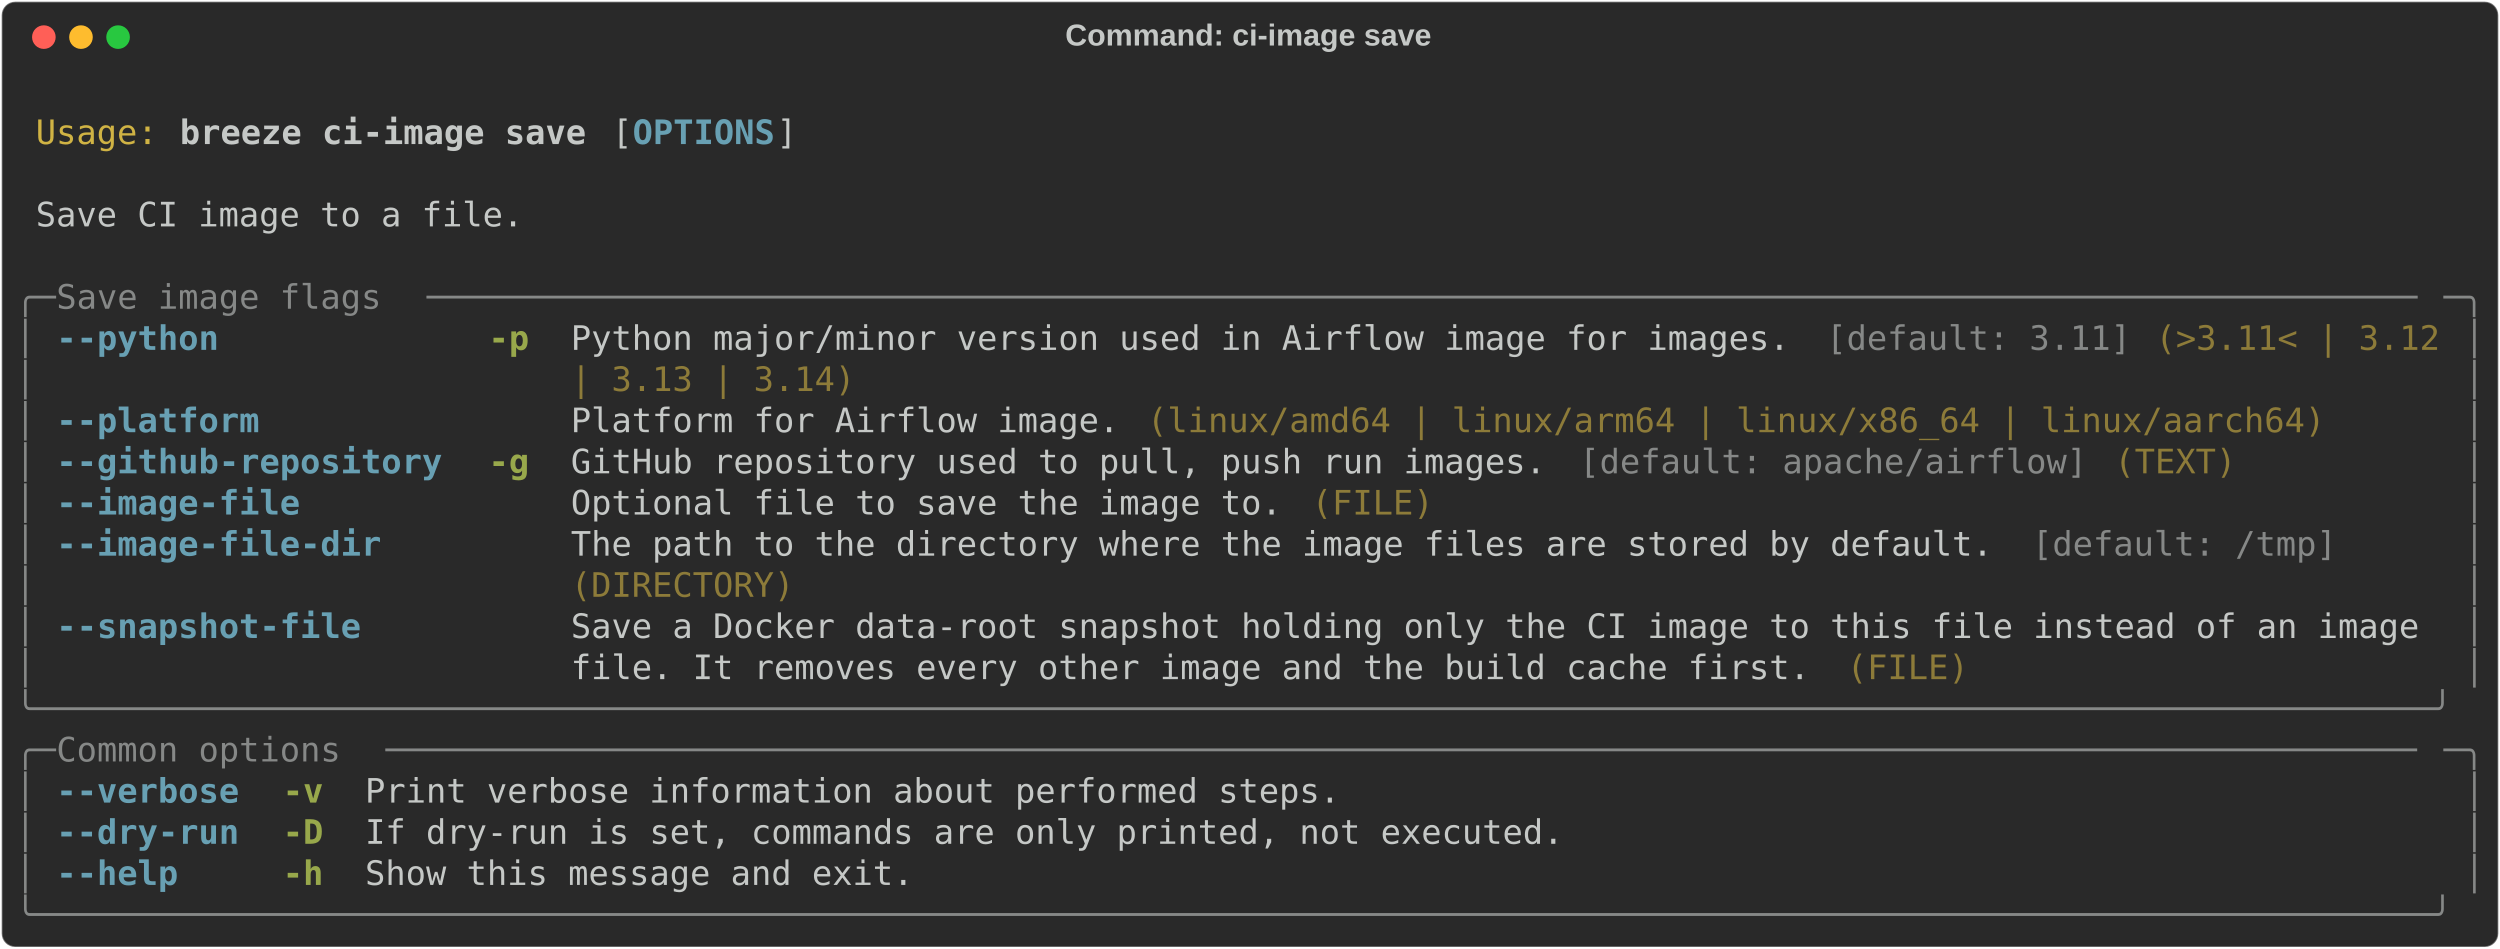
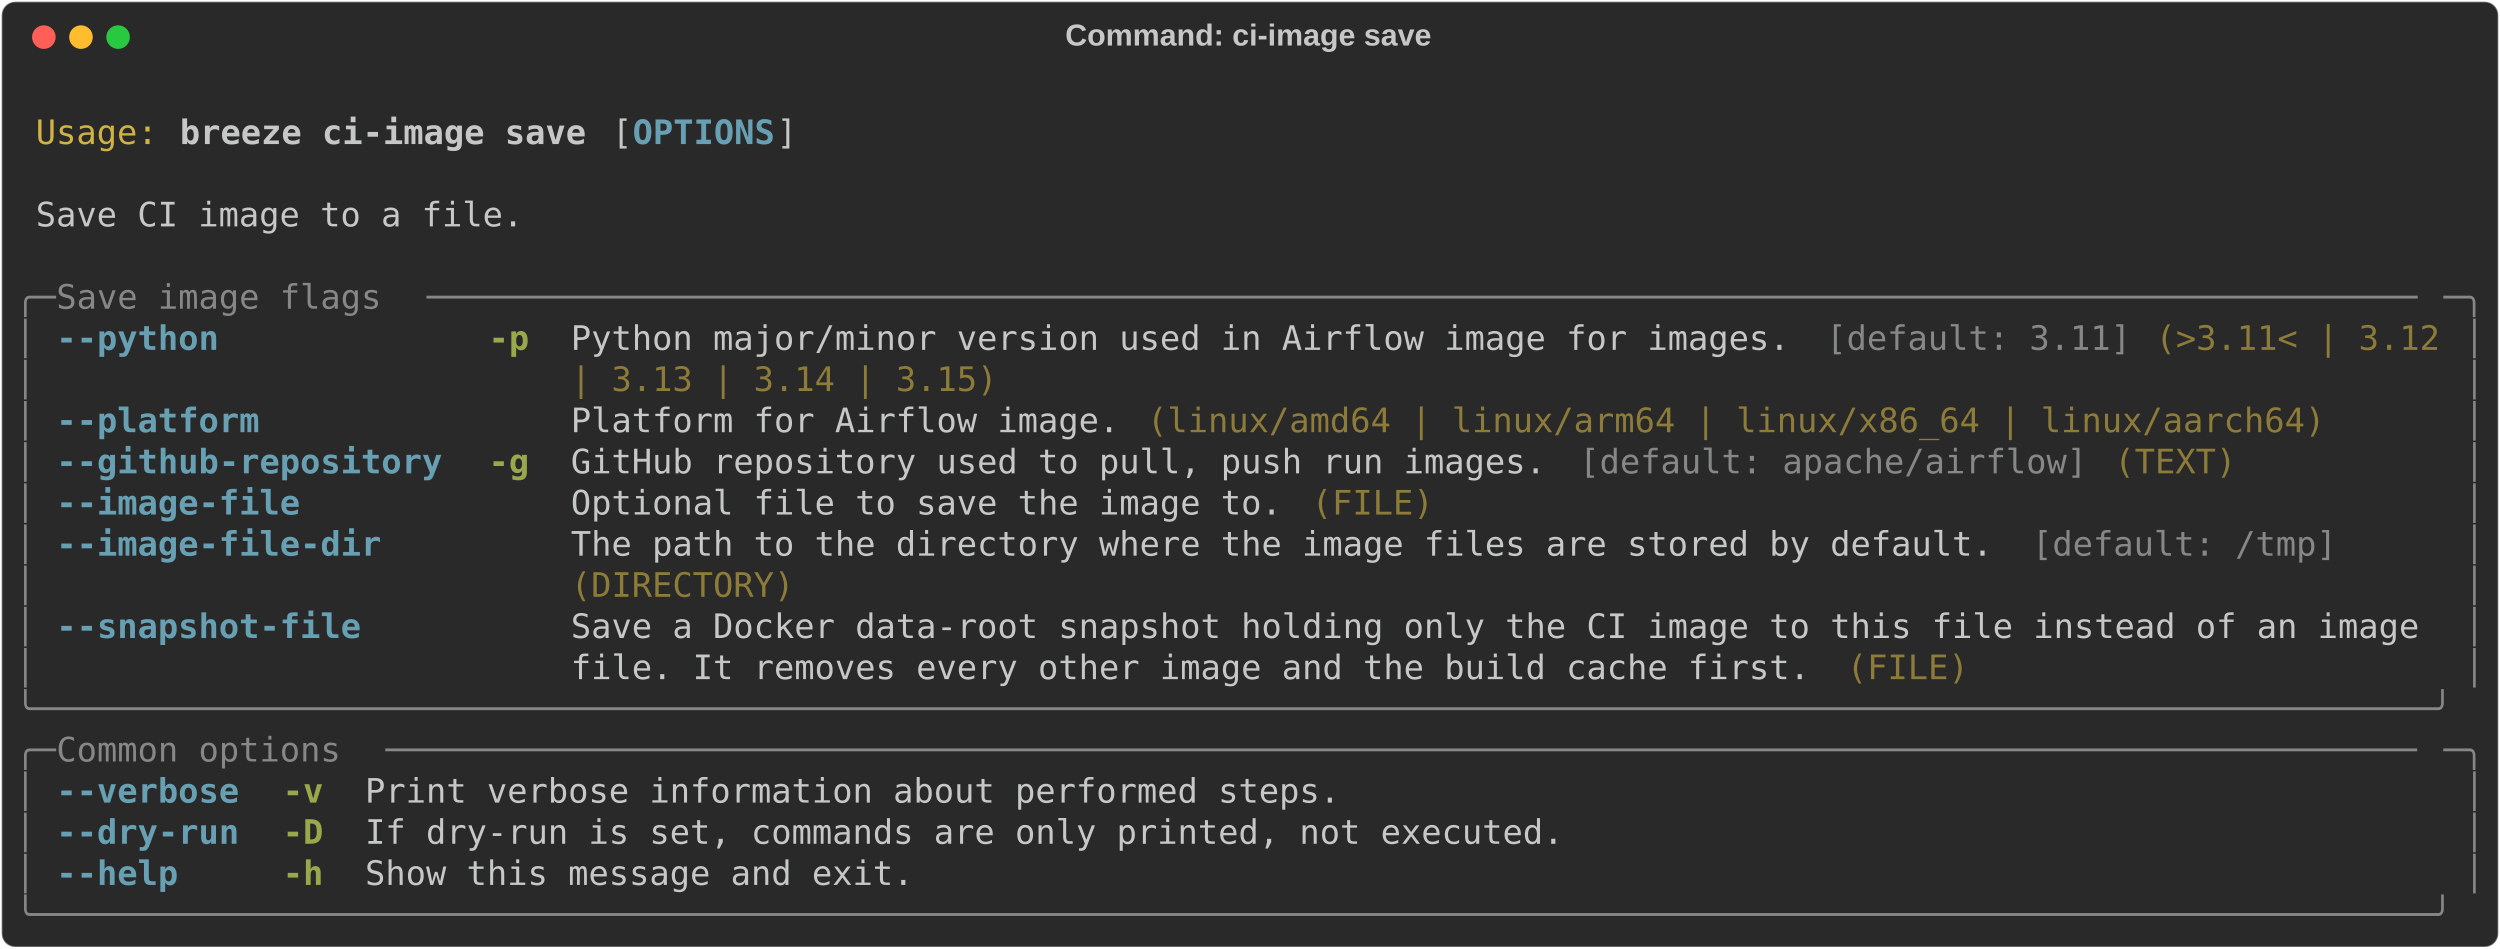
<svg xmlns="http://www.w3.org/2000/svg" class="rich-terminal" viewBox="0 0 1482 562.4">
  <style>

    @font-face {
        font-family: "Fira Code";
        src: local("FiraCode-Regular"),
                url("https://cdnjs.cloudflare.com/ajax/libs/firacode/6.2.0/woff2/FiraCode-Regular.woff2") format("woff2"),
                url("https://cdnjs.cloudflare.com/ajax/libs/firacode/6.2.0/woff/FiraCode-Regular.woff") format("woff");
        font-style: normal;
        font-weight: 400;
    }
    @font-face {
        font-family: "Fira Code";
        src: local("FiraCode-Bold"),
                url("https://cdnjs.cloudflare.com/ajax/libs/firacode/6.2.0/woff2/FiraCode-Bold.woff2") format("woff2"),
                url("https://cdnjs.cloudflare.com/ajax/libs/firacode/6.2.0/woff/FiraCode-Bold.woff") format("woff");
        font-style: bold;
        font-weight: 700;
    }

    .breeze-ci-image-save-matrix {
        font-family: Fira Code, monospace;
        font-size: 20px;
        line-height: 24.4px;
        font-variant-east-asian: full-width;
    }

    .breeze-ci-image-save-title {
        font-size: 18px;
        font-weight: bold;
        font-family: arial;
    }

    .breeze-ci-image-save-r1 { fill: #c5c8c6 }
.breeze-ci-image-save-r2 { fill: #d0b344 }
.breeze-ci-image-save-r3 { fill: #c5c8c6;font-weight: bold }
.breeze-ci-image-save-r4 { fill: #68a0b3;font-weight: bold }
.breeze-ci-image-save-r5 { fill: #868887 }
.breeze-ci-image-save-r6 { fill: #98a84b;font-weight: bold }
.breeze-ci-image-save-r7 { fill: #8d7b39 }
    </style>
  <defs>
    <clipPath id="breeze-ci-image-save-clip-terminal">
      <rect x="0" y="0" width="1463.0" height="511.4" />
    </clipPath>
    <clipPath id="breeze-ci-image-save-line-0">
      <rect x="0" y="1.5" width="1464" height="24.65" />
    </clipPath>
    <clipPath id="breeze-ci-image-save-line-1">
      <rect x="0" y="25.9" width="1464" height="24.65" />
    </clipPath>
    <clipPath id="breeze-ci-image-save-line-2">
      <rect x="0" y="50.3" width="1464" height="24.65" />
    </clipPath>
    <clipPath id="breeze-ci-image-save-line-3">
      <rect x="0" y="74.7" width="1464" height="24.65" />
    </clipPath>
    <clipPath id="breeze-ci-image-save-line-4">
      <rect x="0" y="99.1" width="1464" height="24.65" />
    </clipPath>
    <clipPath id="breeze-ci-image-save-line-5">
      <rect x="0" y="123.5" width="1464" height="24.65" />
    </clipPath>
    <clipPath id="breeze-ci-image-save-line-6">
      <rect x="0" y="147.9" width="1464" height="24.65" />
    </clipPath>
    <clipPath id="breeze-ci-image-save-line-7">
      <rect x="0" y="172.3" width="1464" height="24.65" />
    </clipPath>
    <clipPath id="breeze-ci-image-save-line-8">
      <rect x="0" y="196.7" width="1464" height="24.65" />
    </clipPath>
    <clipPath id="breeze-ci-image-save-line-9">
      <rect x="0" y="221.1" width="1464" height="24.65" />
    </clipPath>
    <clipPath id="breeze-ci-image-save-line-10">
      <rect x="0" y="245.5" width="1464" height="24.65" />
    </clipPath>
    <clipPath id="breeze-ci-image-save-line-11">
      <rect x="0" y="269.9" width="1464" height="24.65" />
    </clipPath>
    <clipPath id="breeze-ci-image-save-line-12">
      <rect x="0" y="294.3" width="1464" height="24.65" />
    </clipPath>
    <clipPath id="breeze-ci-image-save-line-13">
      <rect x="0" y="318.7" width="1464" height="24.65" />
    </clipPath>
    <clipPath id="breeze-ci-image-save-line-14">
      <rect x="0" y="343.1" width="1464" height="24.65" />
    </clipPath>
    <clipPath id="breeze-ci-image-save-line-15">
      <rect x="0" y="367.5" width="1464" height="24.65" />
    </clipPath>
    <clipPath id="breeze-ci-image-save-line-16">
      <rect x="0" y="391.9" width="1464" height="24.65" />
    </clipPath>
    <clipPath id="breeze-ci-image-save-line-17">
      <rect x="0" y="416.3" width="1464" height="24.65" />
    </clipPath>
    <clipPath id="breeze-ci-image-save-line-18">
      <rect x="0" y="440.7" width="1464" height="24.65" />
    </clipPath>
    <clipPath id="breeze-ci-image-save-line-19">
      <rect x="0" y="465.1" width="1464" height="24.65" />
    </clipPath>
  </defs>
  <rect fill="#292929" stroke="rgba(255,255,255,0.35)" stroke-width="1" x="1" y="1" width="1480" height="560.4" rx="8" />
  <text class="breeze-ci-image-save-title" fill="#c5c8c6" text-anchor="middle" x="740" y="27">Command: ci-image save</text>
  <g transform="translate(26,22)">
    <circle cx="0" cy="0" r="7" fill="#ff5f57" />
    <circle cx="22" cy="0" r="7" fill="#febc2e" />
    <circle cx="44" cy="0" r="7" fill="#28c840" />
  </g>
  <g transform="translate(9, 41)" clip-path="url(#breeze-ci-image-save-clip-terminal)">
    <g class="breeze-ci-image-save-matrix">
      <text class="breeze-ci-image-save-r1" x="1464" y="20" textLength="12.2" clip-path="url(#breeze-ci-image-save-line-0)">
</text>
      <text class="breeze-ci-image-save-r2" x="12.2" y="44.4" textLength="73.2" clip-path="url(#breeze-ci-image-save-line-1)">Usage:</text>
      <text class="breeze-ci-image-save-r3" x="97.6" y="44.4" textLength="244" clip-path="url(#breeze-ci-image-save-line-1)">breeze ci-image save</text>
      <text class="breeze-ci-image-save-r1" x="353.8" y="44.4" textLength="12.2" clip-path="url(#breeze-ci-image-save-line-1)">[</text>
      <text class="breeze-ci-image-save-r4" x="366" y="44.4" textLength="85.4" clip-path="url(#breeze-ci-image-save-line-1)">OPTIONS</text>
      <text class="breeze-ci-image-save-r1" x="451.4" y="44.4" textLength="12.2" clip-path="url(#breeze-ci-image-save-line-1)">]</text>
      <text class="breeze-ci-image-save-r1" x="1464" y="44.4" textLength="12.2" clip-path="url(#breeze-ci-image-save-line-1)">
</text>
      <text class="breeze-ci-image-save-r1" x="1464" y="68.8" textLength="12.2" clip-path="url(#breeze-ci-image-save-line-2)">
</text>
      <text class="breeze-ci-image-save-r1" x="12.2" y="93.2" textLength="292.8" clip-path="url(#breeze-ci-image-save-line-3)">Save CI image to a file.</text>
      <text class="breeze-ci-image-save-r1" x="1464" y="93.2" textLength="12.2" clip-path="url(#breeze-ci-image-save-line-3)">
</text>
      <text class="breeze-ci-image-save-r1" x="1464" y="117.6" textLength="12.2" clip-path="url(#breeze-ci-image-save-line-4)">
</text>
      <text class="breeze-ci-image-save-r5" x="0" y="142" textLength="24.4" clip-path="url(#breeze-ci-image-save-line-5)">╭─</text>
      <text class="breeze-ci-image-save-r5" x="24.4" y="142" textLength="219.6" clip-path="url(#breeze-ci-image-save-line-5)"> Save image flags </text>
      <text class="breeze-ci-image-save-r5" x="244" y="142" textLength="1195.6" clip-path="url(#breeze-ci-image-save-line-5)">──────────────────────────────────────────────────────────────────────────────────────────────────</text>
      <text class="breeze-ci-image-save-r5" x="1439.6" y="142" textLength="24.4" clip-path="url(#breeze-ci-image-save-line-5)">─╮</text>
      <text class="breeze-ci-image-save-r1" x="1464" y="142" textLength="12.2" clip-path="url(#breeze-ci-image-save-line-5)">
</text>
      <text class="breeze-ci-image-save-r5" x="0" y="166.4" textLength="12.2" clip-path="url(#breeze-ci-image-save-line-6)">│</text>
      <text class="breeze-ci-image-save-r4" x="24.4" y="166.4" textLength="231.8" clip-path="url(#breeze-ci-image-save-line-6)">--python           </text>
      <text class="breeze-ci-image-save-r6" x="280.6" y="166.4" textLength="24.4" clip-path="url(#breeze-ci-image-save-line-6)">-p</text>
      <text class="breeze-ci-image-save-r1" x="329.4" y="166.4" textLength="744.2" clip-path="url(#breeze-ci-image-save-line-6)">Python major/minor version used in Airflow image for images. </text>
      <text class="breeze-ci-image-save-r5" x="1073.6" y="166.4" textLength="183" clip-path="url(#breeze-ci-image-save-line-6)">[default: 3.11]</text>
      <text class="breeze-ci-image-save-r7" x="1268.8" y="166.4" textLength="170.8" clip-path="url(#breeze-ci-image-save-line-6)">(&gt;3.11&lt; | 3.12</text>
      <text class="breeze-ci-image-save-r5" x="1451.8" y="166.4" textLength="12.2" clip-path="url(#breeze-ci-image-save-line-6)">│</text>
      <text class="breeze-ci-image-save-r1" x="1464" y="166.4" textLength="12.2" clip-path="url(#breeze-ci-image-save-line-6)">
</text>
      <text class="breeze-ci-image-save-r5" x="0" y="190.8" textLength="12.2" clip-path="url(#breeze-ci-image-save-line-7)">│</text>
-       <text class="breeze-ci-image-save-r7" x="329.4" y="190.8" textLength="170.8" clip-path="url(#breeze-ci-image-save-line-7)">| 3.13 | 3.14)</text>
+       <text class="breeze-ci-image-save-r7" x="329.4" y="190.8" textLength="256.2" clip-path="url(#breeze-ci-image-save-line-7)">| 3.13 | 3.14 | 3.15)</text>
      <text class="breeze-ci-image-save-r5" x="1451.8" y="190.8" textLength="12.2" clip-path="url(#breeze-ci-image-save-line-7)">│</text>
      <text class="breeze-ci-image-save-r1" x="1464" y="190.8" textLength="12.2" clip-path="url(#breeze-ci-image-save-line-7)">
</text>
      <text class="breeze-ci-image-save-r5" x="0" y="215.2" textLength="12.2" clip-path="url(#breeze-ci-image-save-line-8)">│</text>
      <text class="breeze-ci-image-save-r4" x="24.4" y="215.2" textLength="231.8" clip-path="url(#breeze-ci-image-save-line-8)">--platform         </text>
      <text class="breeze-ci-image-save-r1" x="329.4" y="215.2" textLength="341.6" clip-path="url(#breeze-ci-image-save-line-8)">Platform for Airflow image. </text>
      <text class="breeze-ci-image-save-r7" x="671" y="215.2" textLength="707.6" clip-path="url(#breeze-ci-image-save-line-8)">(linux/amd64 | linux/arm64 | linux/x86_64 | linux/aarch64)</text>
      <text class="breeze-ci-image-save-r5" x="1451.8" y="215.2" textLength="12.2" clip-path="url(#breeze-ci-image-save-line-8)">│</text>
      <text class="breeze-ci-image-save-r1" x="1464" y="215.2" textLength="12.2" clip-path="url(#breeze-ci-image-save-line-8)">
</text>
      <text class="breeze-ci-image-save-r5" x="0" y="239.6" textLength="12.2" clip-path="url(#breeze-ci-image-save-line-9)">│</text>
      <text class="breeze-ci-image-save-r4" x="24.4" y="239.6" textLength="231.8" clip-path="url(#breeze-ci-image-save-line-9)">--github-repository</text>
      <text class="breeze-ci-image-save-r6" x="280.6" y="239.6" textLength="24.4" clip-path="url(#breeze-ci-image-save-line-9)">-g</text>
      <text class="breeze-ci-image-save-r1" x="329.4" y="239.6" textLength="597.8" clip-path="url(#breeze-ci-image-save-line-9)">GitHub repository used to pull, push run images. </text>
      <text class="breeze-ci-image-save-r5" x="927.2" y="239.6" textLength="305" clip-path="url(#breeze-ci-image-save-line-9)">[default: apache/airflow]</text>
      <text class="breeze-ci-image-save-r7" x="1244.4" y="239.6" textLength="73.2" clip-path="url(#breeze-ci-image-save-line-9)">(TEXT)</text>
      <text class="breeze-ci-image-save-r5" x="1451.8" y="239.6" textLength="12.2" clip-path="url(#breeze-ci-image-save-line-9)">│</text>
      <text class="breeze-ci-image-save-r1" x="1464" y="239.6" textLength="12.2" clip-path="url(#breeze-ci-image-save-line-9)">
</text>
      <text class="breeze-ci-image-save-r5" x="0" y="264" textLength="12.2" clip-path="url(#breeze-ci-image-save-line-10)">│</text>
      <text class="breeze-ci-image-save-r4" x="24.4" y="264" textLength="231.8" clip-path="url(#breeze-ci-image-save-line-10)">--image-file       </text>
      <text class="breeze-ci-image-save-r1" x="329.4" y="264" textLength="439.2" clip-path="url(#breeze-ci-image-save-line-10)">Optional file to save the image to. </text>
      <text class="breeze-ci-image-save-r7" x="768.6" y="264" textLength="73.2" clip-path="url(#breeze-ci-image-save-line-10)">(FILE)</text>
      <text class="breeze-ci-image-save-r5" x="1451.8" y="264" textLength="12.2" clip-path="url(#breeze-ci-image-save-line-10)">│</text>
      <text class="breeze-ci-image-save-r1" x="1464" y="264" textLength="12.2" clip-path="url(#breeze-ci-image-save-line-10)">
</text>
      <text class="breeze-ci-image-save-r5" x="0" y="288.4" textLength="12.2" clip-path="url(#breeze-ci-image-save-line-11)">│</text>
      <text class="breeze-ci-image-save-r4" x="24.4" y="288.4" textLength="231.8" clip-path="url(#breeze-ci-image-save-line-11)">--image-file-dir   </text>
      <text class="breeze-ci-image-save-r1" x="329.4" y="288.4" textLength="866.2" clip-path="url(#breeze-ci-image-save-line-11)">The path to the directory where the image files are stored by default. </text>
      <text class="breeze-ci-image-save-r5" x="1195.6" y="288.4" textLength="183" clip-path="url(#breeze-ci-image-save-line-11)">[default: /tmp]</text>
      <text class="breeze-ci-image-save-r5" x="1451.8" y="288.4" textLength="12.2" clip-path="url(#breeze-ci-image-save-line-11)">│</text>
      <text class="breeze-ci-image-save-r1" x="1464" y="288.4" textLength="12.2" clip-path="url(#breeze-ci-image-save-line-11)">
</text>
      <text class="breeze-ci-image-save-r5" x="0" y="312.8" textLength="12.2" clip-path="url(#breeze-ci-image-save-line-12)">│</text>
      <text class="breeze-ci-image-save-r7" x="329.4" y="312.8" textLength="134.2" clip-path="url(#breeze-ci-image-save-line-12)">(DIRECTORY)</text>
      <text class="breeze-ci-image-save-r5" x="1451.8" y="312.8" textLength="12.2" clip-path="url(#breeze-ci-image-save-line-12)">│</text>
      <text class="breeze-ci-image-save-r1" x="1464" y="312.8" textLength="12.2" clip-path="url(#breeze-ci-image-save-line-12)">
</text>
      <text class="breeze-ci-image-save-r5" x="0" y="337.2" textLength="12.2" clip-path="url(#breeze-ci-image-save-line-13)">│</text>
      <text class="breeze-ci-image-save-r4" x="24.4" y="337.2" textLength="231.8" clip-path="url(#breeze-ci-image-save-line-13)">--snapshot-file    </text>
      <text class="breeze-ci-image-save-r1" x="329.4" y="337.2" textLength="1110.2" clip-path="url(#breeze-ci-image-save-line-13)">Save a Docker data-root snapshot holding only the CI image to this file instead of an image</text>
      <text class="breeze-ci-image-save-r5" x="1451.8" y="337.2" textLength="12.2" clip-path="url(#breeze-ci-image-save-line-13)">│</text>
      <text class="breeze-ci-image-save-r1" x="1464" y="337.2" textLength="12.2" clip-path="url(#breeze-ci-image-save-line-13)">
</text>
      <text class="breeze-ci-image-save-r5" x="0" y="361.6" textLength="12.2" clip-path="url(#breeze-ci-image-save-line-14)">│</text>
      <text class="breeze-ci-image-save-r1" x="329.4" y="361.6" textLength="756.4" clip-path="url(#breeze-ci-image-save-line-14)">file. It removes every other image and the build cache first. </text>
      <text class="breeze-ci-image-save-r7" x="1085.8" y="361.6" textLength="73.2" clip-path="url(#breeze-ci-image-save-line-14)">(FILE)</text>
      <text class="breeze-ci-image-save-r5" x="1451.8" y="361.6" textLength="12.2" clip-path="url(#breeze-ci-image-save-line-14)">│</text>
      <text class="breeze-ci-image-save-r1" x="1464" y="361.6" textLength="12.2" clip-path="url(#breeze-ci-image-save-line-14)">
</text>
      <text class="breeze-ci-image-save-r5" x="0" y="386" textLength="1464" clip-path="url(#breeze-ci-image-save-line-15)">╰──────────────────────────────────────────────────────────────────────────────────────────────────────────────────────╯</text>
      <text class="breeze-ci-image-save-r1" x="1464" y="386" textLength="12.2" clip-path="url(#breeze-ci-image-save-line-15)">
</text>
      <text class="breeze-ci-image-save-r5" x="0" y="410.4" textLength="24.4" clip-path="url(#breeze-ci-image-save-line-16)">╭─</text>
      <text class="breeze-ci-image-save-r5" x="24.4" y="410.4" textLength="195.2" clip-path="url(#breeze-ci-image-save-line-16)"> Common options </text>
      <text class="breeze-ci-image-save-r5" x="219.6" y="410.4" textLength="1220" clip-path="url(#breeze-ci-image-save-line-16)">────────────────────────────────────────────────────────────────────────────────────────────────────</text>
      <text class="breeze-ci-image-save-r5" x="1439.6" y="410.4" textLength="24.4" clip-path="url(#breeze-ci-image-save-line-16)">─╮</text>
      <text class="breeze-ci-image-save-r1" x="1464" y="410.4" textLength="12.2" clip-path="url(#breeze-ci-image-save-line-16)">
</text>
      <text class="breeze-ci-image-save-r5" x="0" y="434.8" textLength="12.2" clip-path="url(#breeze-ci-image-save-line-17)">│</text>
      <text class="breeze-ci-image-save-r4" x="24.4" y="434.8" textLength="109.8" clip-path="url(#breeze-ci-image-save-line-17)">--verbose</text>
      <text class="breeze-ci-image-save-r6" x="158.6" y="434.8" textLength="24.4" clip-path="url(#breeze-ci-image-save-line-17)">-v</text>
      <text class="breeze-ci-image-save-r1" x="207.4" y="434.8" textLength="585.6" clip-path="url(#breeze-ci-image-save-line-17)">Print verbose information about performed steps.</text>
      <text class="breeze-ci-image-save-r5" x="1451.8" y="434.8" textLength="12.2" clip-path="url(#breeze-ci-image-save-line-17)">│</text>
      <text class="breeze-ci-image-save-r1" x="1464" y="434.8" textLength="12.2" clip-path="url(#breeze-ci-image-save-line-17)">
</text>
      <text class="breeze-ci-image-save-r5" x="0" y="459.2" textLength="12.2" clip-path="url(#breeze-ci-image-save-line-18)">│</text>
      <text class="breeze-ci-image-save-r4" x="24.4" y="459.2" textLength="109.8" clip-path="url(#breeze-ci-image-save-line-18)">--dry-run</text>
      <text class="breeze-ci-image-save-r6" x="158.6" y="459.2" textLength="24.4" clip-path="url(#breeze-ci-image-save-line-18)">-D</text>
      <text class="breeze-ci-image-save-r1" x="207.4" y="459.2" textLength="719.8" clip-path="url(#breeze-ci-image-save-line-18)">If dry-run is set, commands are only printed, not executed.</text>
      <text class="breeze-ci-image-save-r5" x="1451.8" y="459.2" textLength="12.2" clip-path="url(#breeze-ci-image-save-line-18)">│</text>
      <text class="breeze-ci-image-save-r1" x="1464" y="459.2" textLength="12.2" clip-path="url(#breeze-ci-image-save-line-18)">
</text>
      <text class="breeze-ci-image-save-r5" x="0" y="483.6" textLength="12.2" clip-path="url(#breeze-ci-image-save-line-19)">│</text>
      <text class="breeze-ci-image-save-r4" x="24.4" y="483.6" textLength="109.8" clip-path="url(#breeze-ci-image-save-line-19)">--help   </text>
      <text class="breeze-ci-image-save-r6" x="158.6" y="483.6" textLength="24.4" clip-path="url(#breeze-ci-image-save-line-19)">-h</text>
      <text class="breeze-ci-image-save-r1" x="207.4" y="483.6" textLength="329.4" clip-path="url(#breeze-ci-image-save-line-19)">Show this message and exit.</text>
      <text class="breeze-ci-image-save-r5" x="1451.8" y="483.6" textLength="12.2" clip-path="url(#breeze-ci-image-save-line-19)">│</text>
      <text class="breeze-ci-image-save-r1" x="1464" y="483.6" textLength="12.2" clip-path="url(#breeze-ci-image-save-line-19)">
</text>
      <text class="breeze-ci-image-save-r5" x="0" y="508" textLength="1464" clip-path="url(#breeze-ci-image-save-line-20)">╰──────────────────────────────────────────────────────────────────────────────────────────────────────────────────────╯</text>
      <text class="breeze-ci-image-save-r1" x="1464" y="508" textLength="12.2" clip-path="url(#breeze-ci-image-save-line-20)">
</text>
    </g>
  </g>
</svg>
